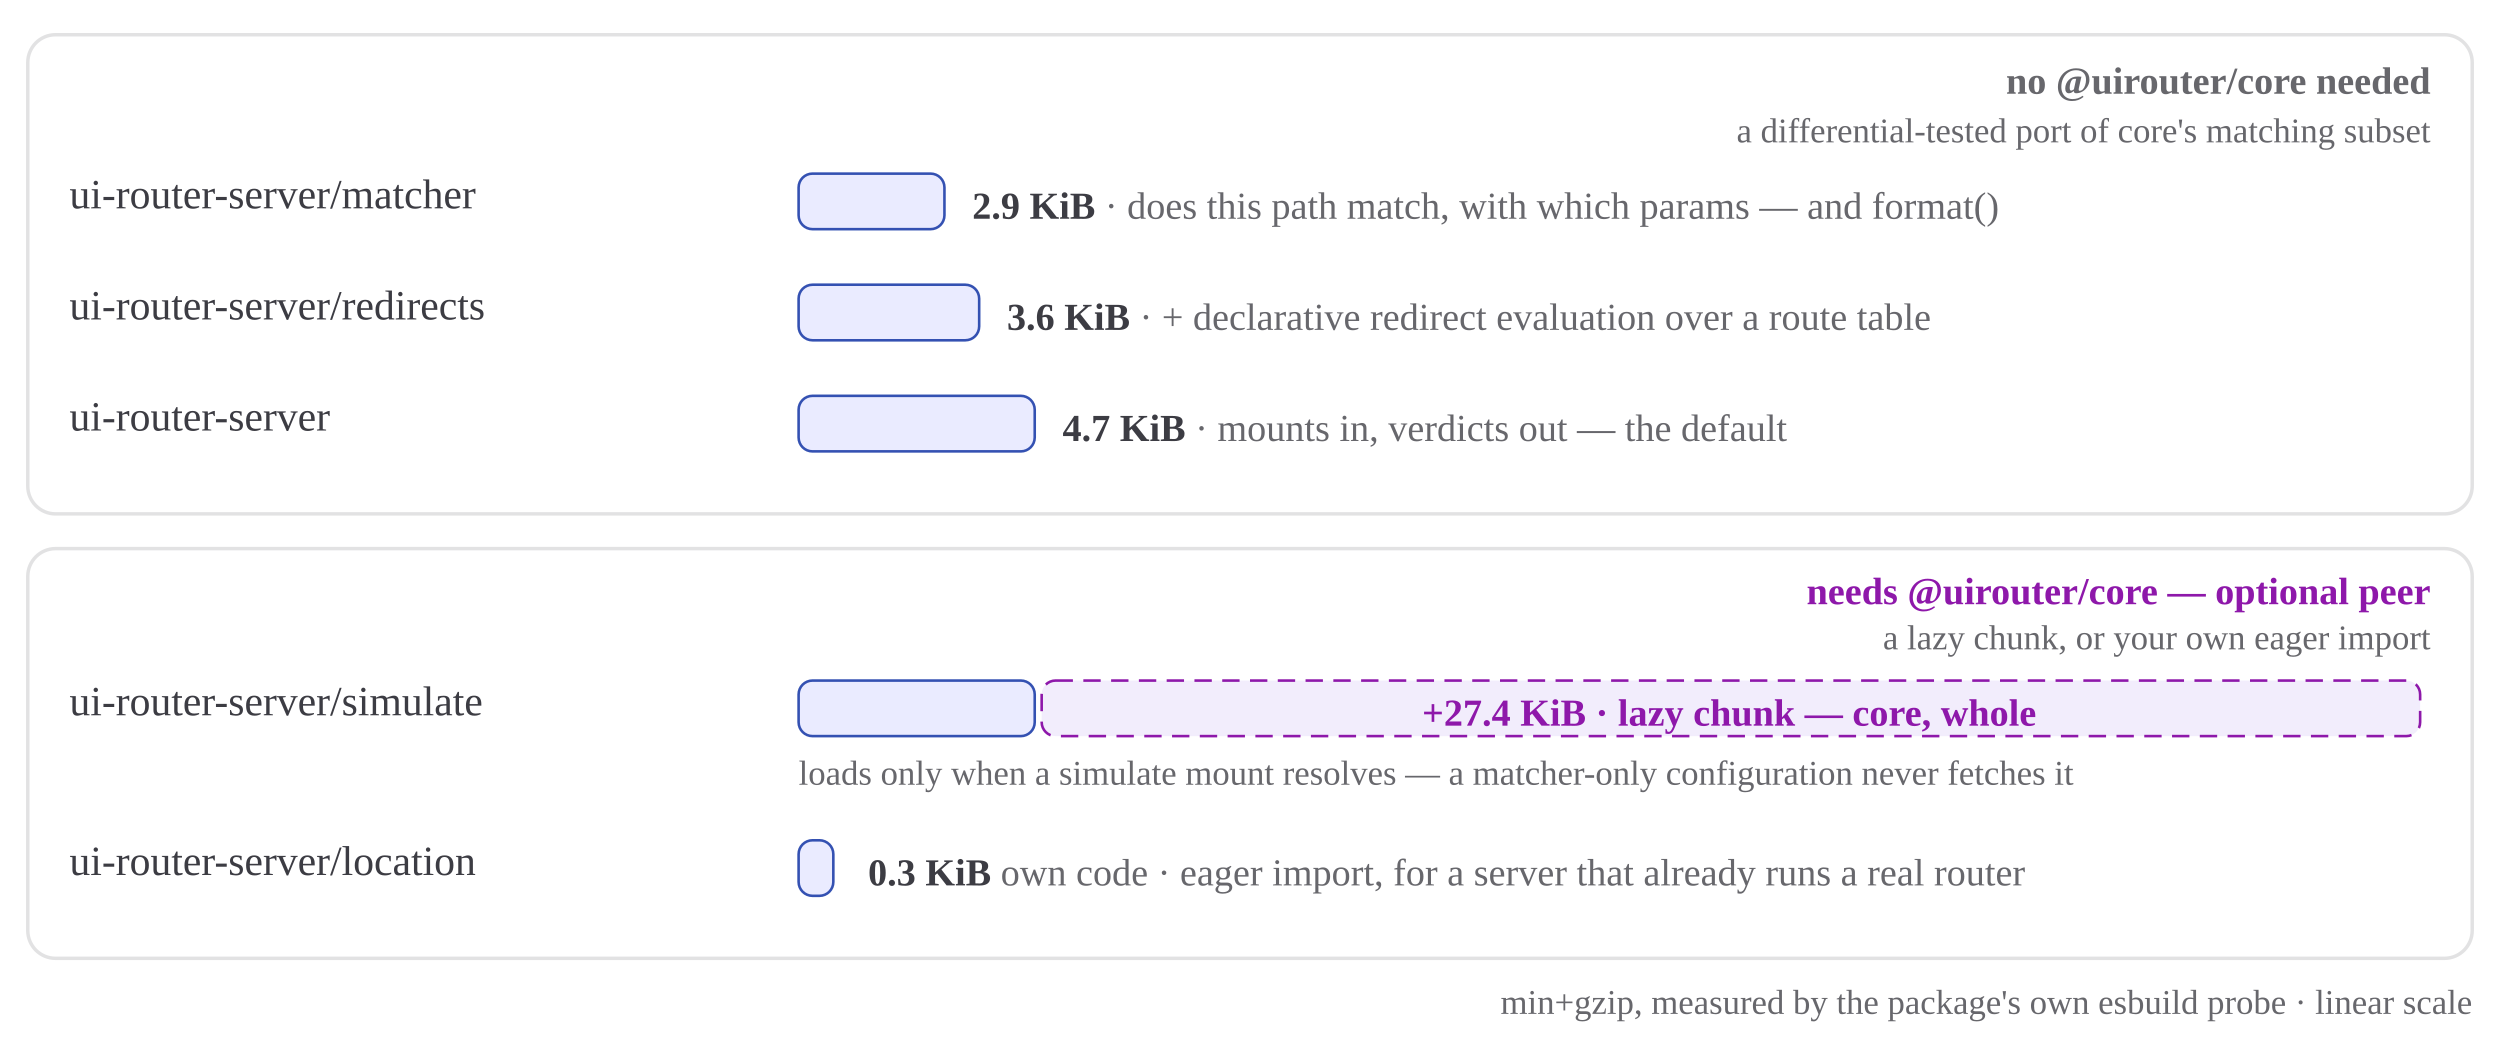
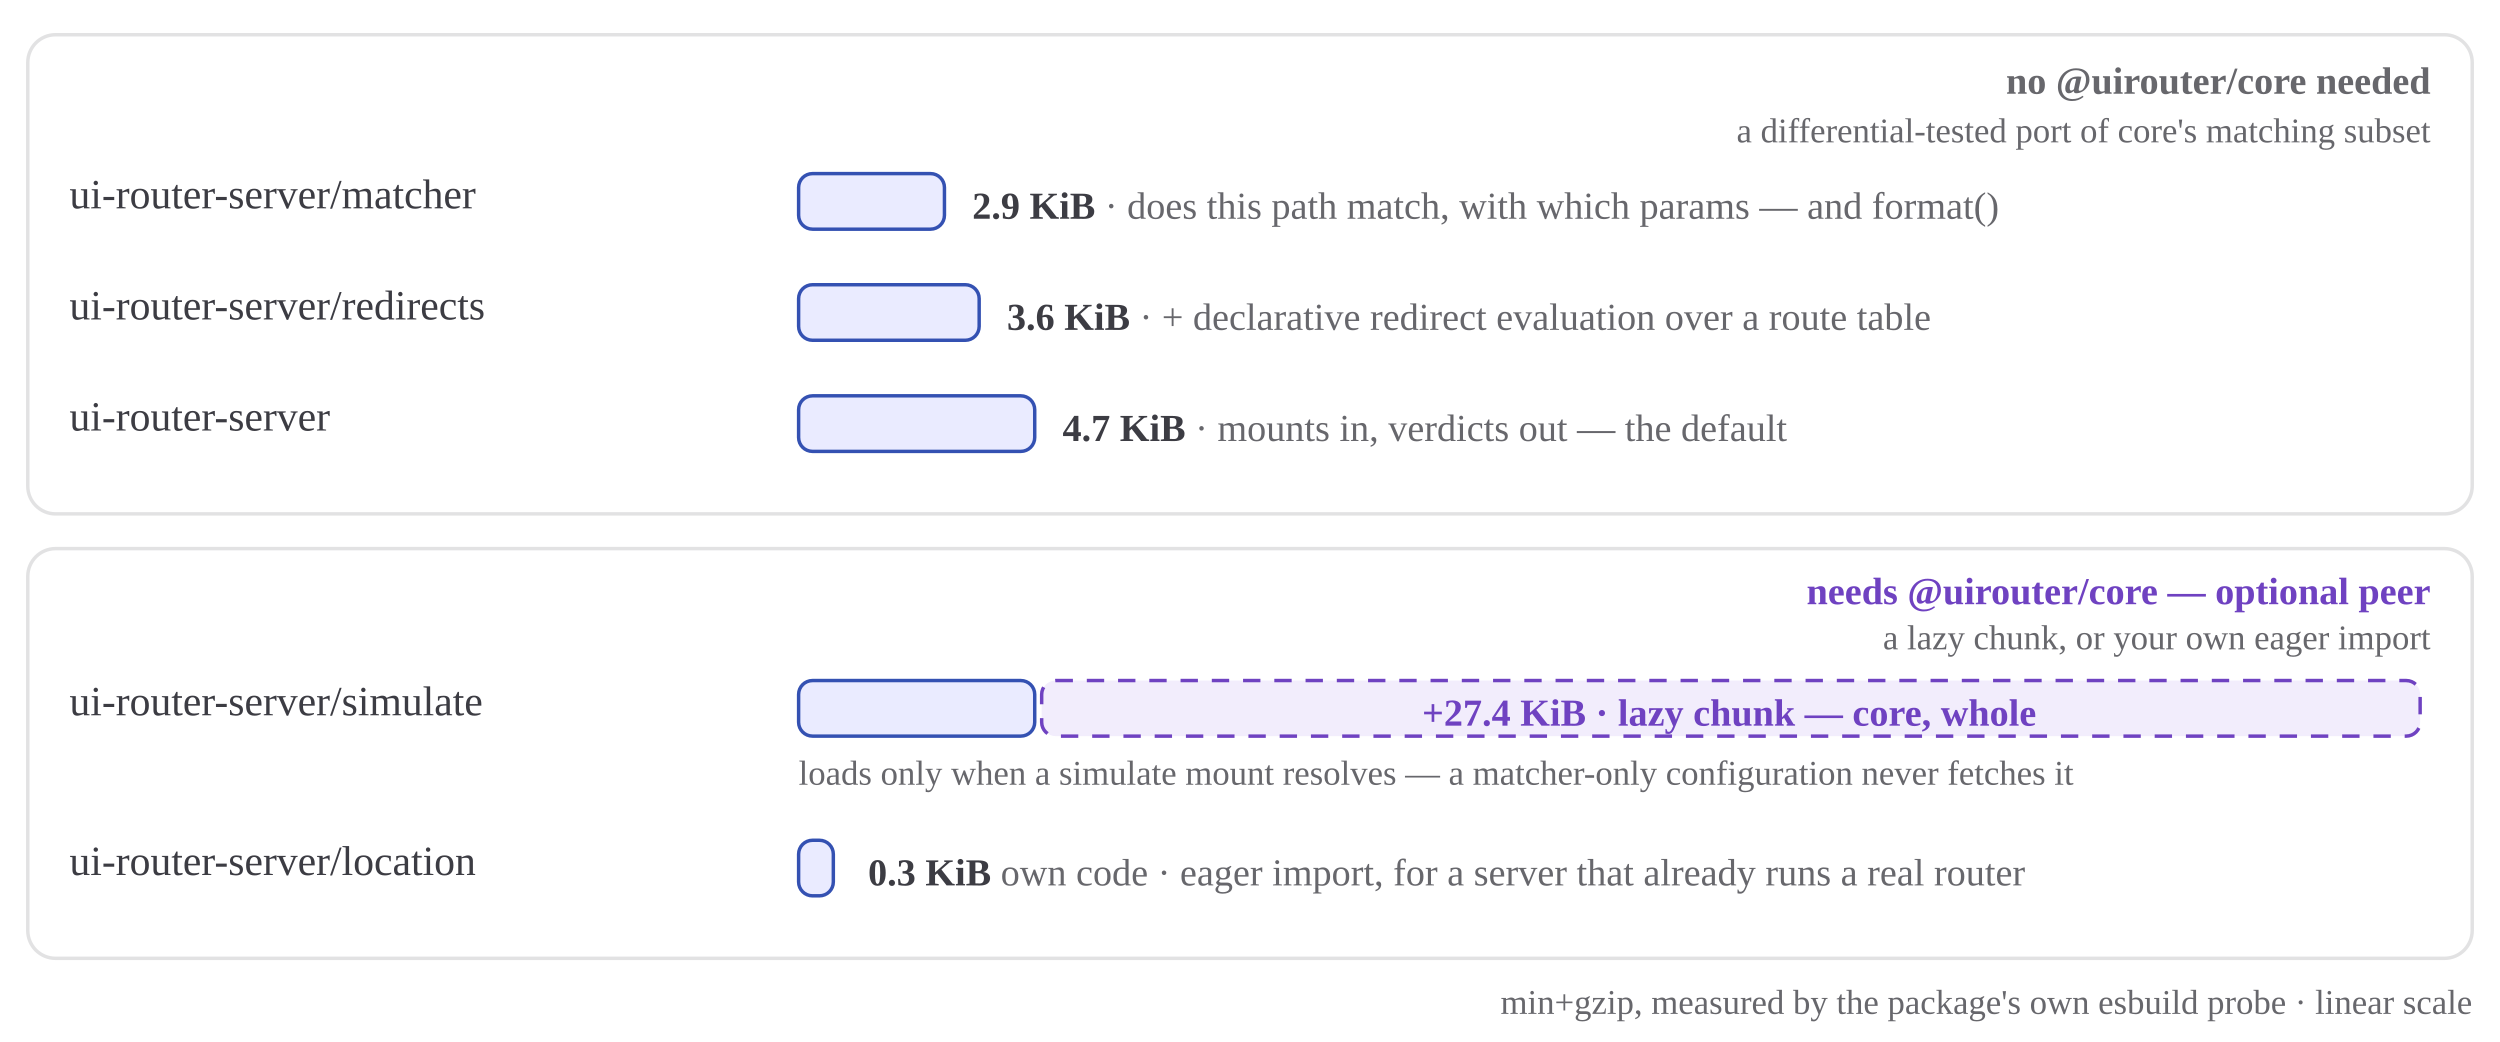
<svg xmlns="http://www.w3.org/2000/svg" viewBox="0 0 720 300" width="100%" style="max-width: 720px" role="img" aria-label="Package tiers by size: matcher 2.9 KiB, redirects 3.6 KiB, root 4.7 KiB - all dependency-free - simulate, which adds a lazy 27.4 KiB chunk carrying @uirouter/core, and location, a 0.3 KiB eager import of the same core">
  <style>
    @media (prefers-color-scheme: dark) {
      svg:root {
        color-scheme: dark;
        --vp-c-divider: #2e2e32;
        --vp-c-text-1: #dfdfd6;
        --vp-c-text-2: #98989f;
        --vp-c-brand-1: #a8b1ff;
        --vp-c-brand-soft: rgba(100, 108, 255, 0.16);
        --vp-c-purple-1: #c8abfa;
        --vp-c-purple-soft: rgba(159, 122, 234, 0.16);
      }
    }
  </style>
  <g font-family="var(--vp-font-family-base, ui-sans-serif, system-ui, sans-serif)">
    <rect x="8" y="10" width="704" height="138" rx="8" fill="none" stroke="var(--vp-c-divider, #e2e2e3)" />
    <text x="700" y="27" font-size="11" font-weight="600" fill="var(--vp-c-text-2, #67676c)" text-anchor="end">no @uirouter/core needed</text>
    <text x="700" y="41" font-size="10" fill="var(--vp-c-text-2, #67676c)" text-anchor="end">a differential-tested port of core's matching subset</text>
    <text x="20" y="60" font-size="12" font-family="var(--vp-font-family-mono, ui-monospace, monospace)" fill="var(--vp-c-text-1, #3c3c43)">ui-router-server/matcher</text>
-     <rect x="230" y="50" width="42" height="16" rx="4" fill="var(--vp-c-brand-soft, rgba(100,108,255,0.14))" stroke="var(--vp-c-brand-1, #3451b2)" stroke-width="0.75" />
+     <rect x="230" y="50" width="42" height="16" rx="4" fill="var(--vp-c-brand-soft, rgba(100,108,255,0.14))" stroke="var(--vp-c-brand-1, #3451b2)" />
    <text x="280" y="63" font-size="11" fill="var(--vp-c-text-2, #67676c)">
      <tspan font-weight="600" fill="var(--vp-c-text-1, #3c3c43)">2.9 KiB</tspan> · does this path match, with which params — and format()</text>
    <text x="20" y="92" font-size="12" font-family="var(--vp-font-family-mono, ui-monospace, monospace)" fill="var(--vp-c-text-1, #3c3c43)">ui-router-server/redirects</text>
-     <rect x="230" y="82" width="52" height="16" rx="4" fill="var(--vp-c-brand-soft, rgba(100,108,255,0.14))" stroke="var(--vp-c-brand-1, #3451b2)" stroke-width="0.75" />
+     <rect x="230" y="82" width="52" height="16" rx="4" fill="var(--vp-c-brand-soft, rgba(100,108,255,0.14))" stroke="var(--vp-c-brand-1, #3451b2)" />
    <text x="290" y="95" font-size="11" fill="var(--vp-c-text-2, #67676c)">
      <tspan font-weight="600" fill="var(--vp-c-text-1, #3c3c43)">3.6 KiB</tspan> · + declarative redirect evaluation over a route table</text>
    <text x="20" y="124" font-size="12" font-family="var(--vp-font-family-mono, ui-monospace, monospace)" fill="var(--vp-c-text-1, #3c3c43)">ui-router-server</text>
-     <rect x="230" y="114" width="68" height="16" rx="4" fill="var(--vp-c-brand-soft, rgba(100,108,255,0.14))" stroke="var(--vp-c-brand-1, #3451b2)" stroke-width="0.75" />
+     <rect x="230" y="114" width="68" height="16" rx="4" fill="var(--vp-c-brand-soft, rgba(100,108,255,0.14))" stroke="var(--vp-c-brand-1, #3451b2)" />
    <text x="306" y="127" font-size="11" fill="var(--vp-c-text-2, #67676c)">
      <tspan font-weight="600" fill="var(--vp-c-text-1, #3c3c43)">4.7 KiB</tspan> · mounts in, verdicts out — the default</text>
    <rect x="8" y="158" width="704" height="118" rx="8" fill="none" stroke="var(--vp-c-divider, #e2e2e3)" />
-     <text x="700" y="174" font-size="11" font-weight="600" fill="var(--vp-c-purple-1, #8e18aa)" text-anchor="end">needs @uirouter/core — optional peer</text>
+     <text x="700" y="174" font-size="11" font-weight="600" fill="var(--vp-c-purple-1, #6f42c1)" text-anchor="end">needs @uirouter/core — optional peer</text>
    <text x="700" y="187" font-size="10" fill="var(--vp-c-text-2, #67676c)" text-anchor="end">a lazy chunk, or your own eager import</text>
    <text x="20" y="206" font-size="12" font-family="var(--vp-font-family-mono, ui-monospace, monospace)" fill="var(--vp-c-text-1, #3c3c43)">ui-router-server/simulate</text>
-     <rect x="230" y="196" width="68" height="16" rx="4" fill="var(--vp-c-brand-soft, rgba(100,108,255,0.14))" stroke="var(--vp-c-brand-1, #3451b2)" stroke-width="0.75" />
-     <rect x="300" y="196" width="397" height="16" rx="4" fill="var(--vp-c-purple-soft, rgba(159,122,234,0.14))" stroke="var(--vp-c-purple-1, #8e18aa)" stroke-width="0.75" stroke-dasharray="5 3" />
-     <text x="498" y="209" font-size="11" font-weight="600" fill="var(--vp-c-purple-1, #8e18aa)" text-anchor="middle">+27.4 KiB · lazy chunk — core, whole</text>
+     <rect x="230" y="196" width="68" height="16" rx="4" fill="var(--vp-c-brand-soft, rgba(100,108,255,0.14))" stroke="var(--vp-c-brand-1, #3451b2)" />
+     <rect x="300" y="196" width="397" height="16" rx="4" fill="var(--vp-c-purple-soft, rgba(159,122,234,0.14))" stroke="var(--vp-c-purple-1, #6f42c1)" stroke-dasharray="5 4" />
+     <text x="498" y="209" font-size="11" font-weight="600" fill="var(--vp-c-purple-1, #6f42c1)" text-anchor="middle">+27.4 KiB · lazy chunk — core, whole</text>
    <text x="230" y="226" font-size="10" fill="var(--vp-c-text-2, #67676c)">loads only when a simulate mount resolves — a matcher-only configuration never fetches it</text>
    <text x="20" y="252" font-size="12" font-family="var(--vp-font-family-mono, ui-monospace, monospace)" fill="var(--vp-c-text-1, #3c3c43)">ui-router-server/location</text>
-     <rect x="230" y="242" width="10" height="16" rx="4" fill="var(--vp-c-brand-soft, rgba(100,108,255,0.14))" stroke="var(--vp-c-brand-1, #3451b2)" stroke-width="0.75" />
+     <rect x="230" y="242" width="10" height="16" rx="4" fill="var(--vp-c-brand-soft, rgba(100,108,255,0.14))" stroke="var(--vp-c-brand-1, #3451b2)" />
    <text x="250" y="255" font-size="11" fill="var(--vp-c-text-2, #67676c)">
      <tspan font-weight="600" fill="var(--vp-c-text-1, #3c3c43)">0.3 KiB</tspan> own code · eager import, for a server that already runs a real router</text>
    <text x="712" y="292" font-size="10" fill="var(--vp-c-text-2, #67676c)" text-anchor="end">min+gzip, measured by the package's own esbuild probe · linear scale</text>
  </g>
</svg>
